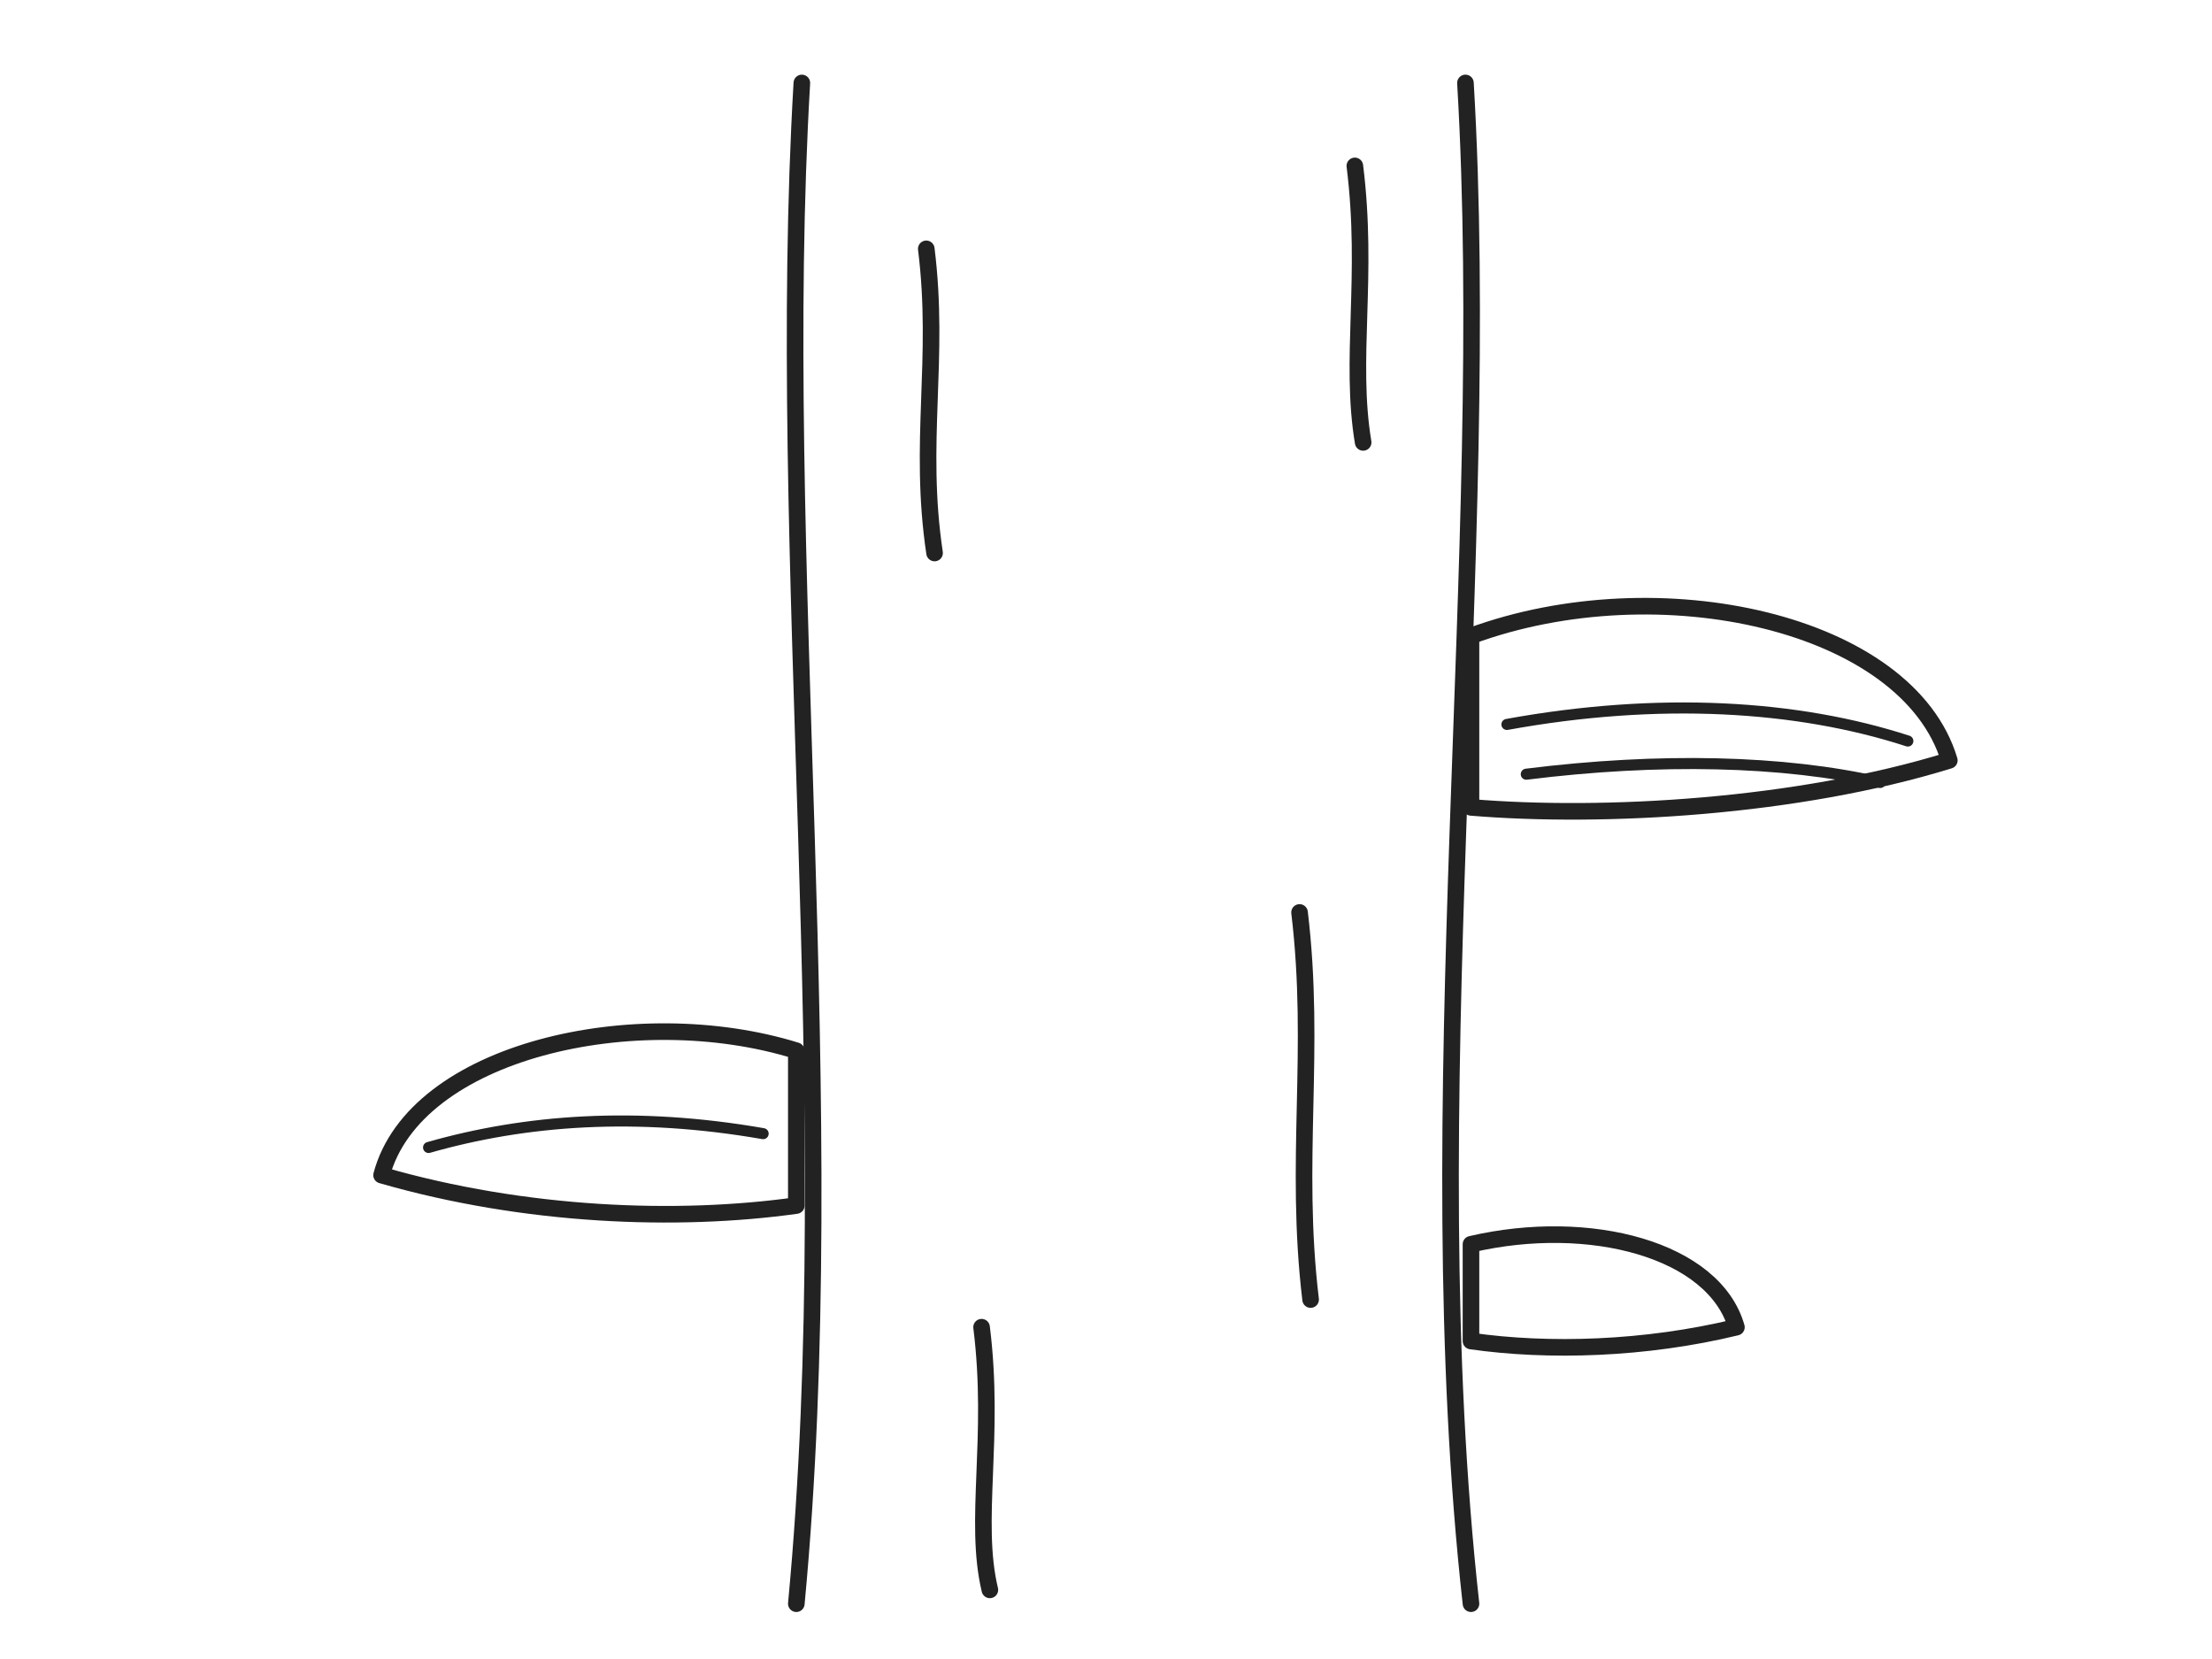
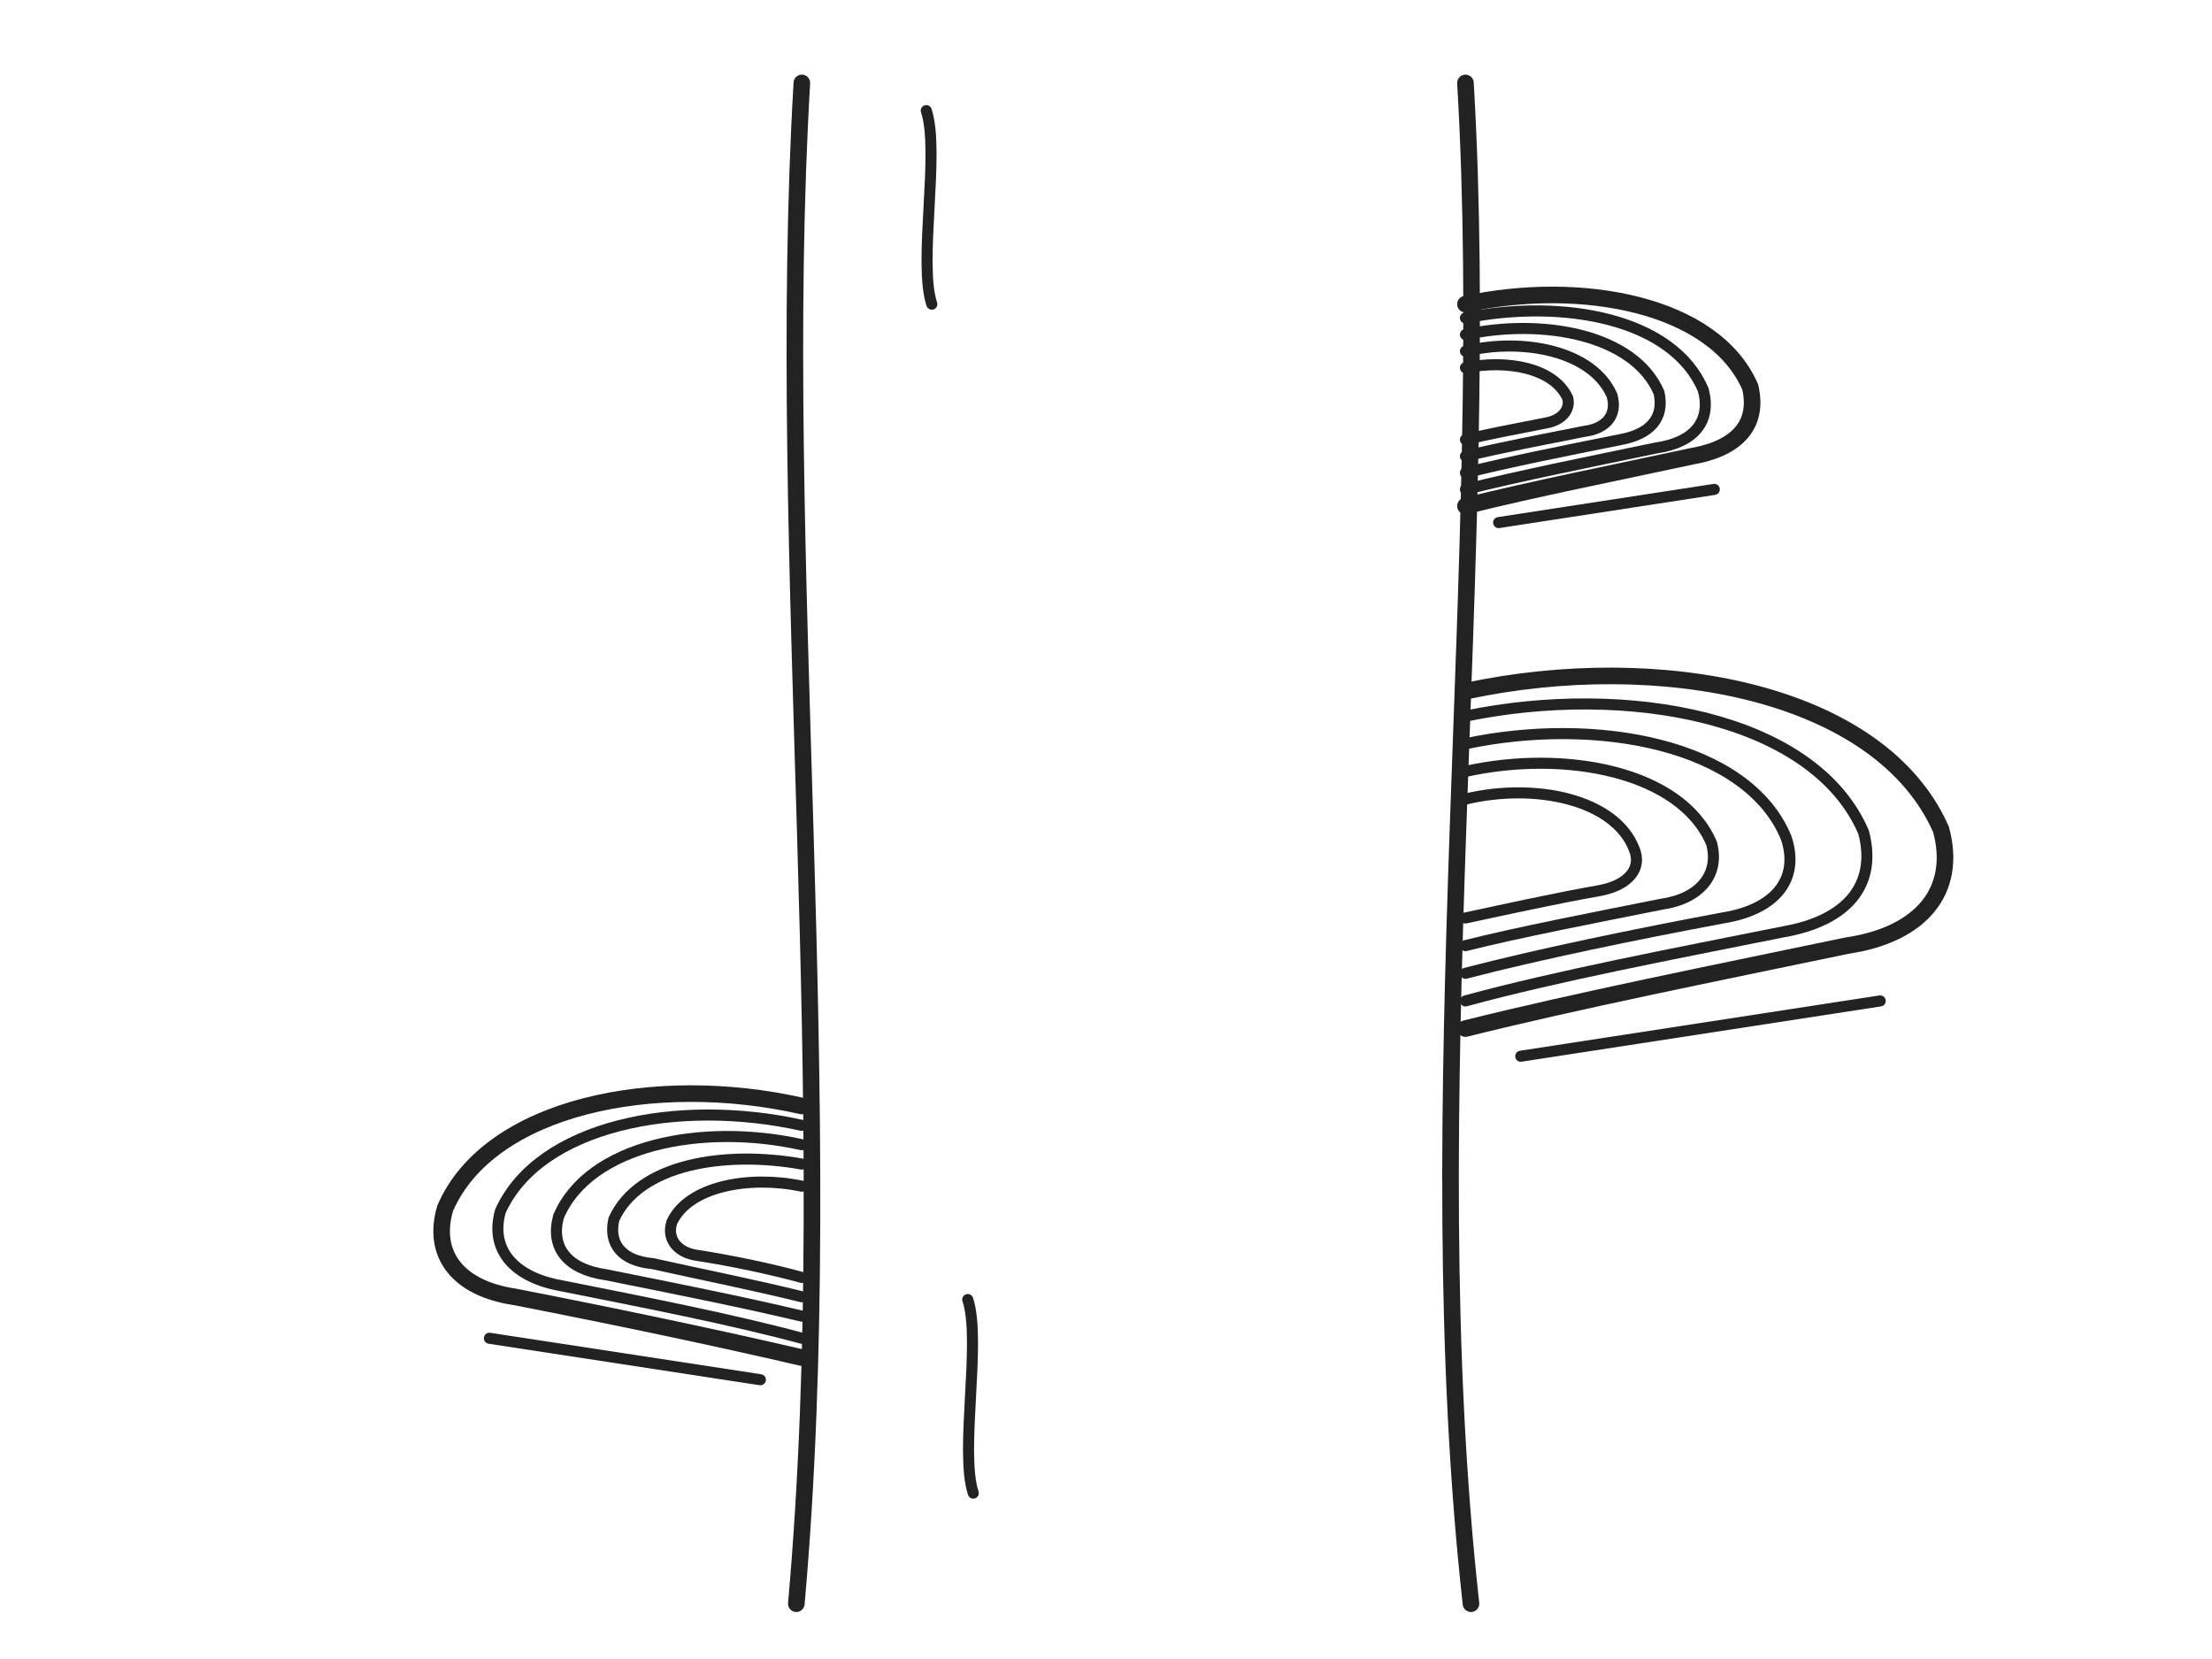
<svg xmlns="http://www.w3.org/2000/svg" viewBox="0 0 800 600" width="800" height="600">
  <rect width="800" height="600" fill="#fff" />
  <g fill="none" stroke="#222" stroke-width="6" stroke-linecap="round" stroke-linejoin="round">
-     <path d="M290 30 C280 200 305 400 288 580" />
+     <path d="M290 30 C280 200 304 400 288 580" />
    <path d="M530 30 C540 200 512 400 532 580" />
-     <path d="M335 90 C340 130 332 160 338 200" />
-     <path d="M470 330 C476 380 468 420 474 470" />
-     <path d="M355 480 C360 520 352 550 358 575" />
-     <path d="M490 60 C495 100 488 130 493 160" />
-     <path d="M532 230 C600 205 690 225 705 275 C650 292 580 296 532 292 Z" />
-     <path d="M545 262 C600 252 650 255 690 268" stroke-width="4" />
-     <path d="M552 280 C600 274 645 275 680 283" stroke-width="4" />
-     <path d="M288 380 C230 362 150 380 138 425 C190 440 245 442 288 436 Z" />
-     <path d="M276 410 C230 402 190 405 155 415" stroke-width="4" />
-     <path d="M532 450 C575 440 620 452 628 480 C595 488 560 489 532 485 Z" />
+     <path d="M335 40 C340 55 332 95 337 110" stroke-width="4" />
+     <path d="M350 470 C355 485 347 525 352 540" stroke-width="4" />
+     <path d="M530 250 C600 235 680 250 702 300 C708 322 695 338 668 342 C620 352 570 362 530 372" stroke-width="6" />
+     <path d="M530 259 C588 247 656 259 674 301 C679 320 668 333 645 337 C605 345 563 353 530 362" stroke-width="4" />
+     <path d="M530 269 C577 259 632 269 646 303 C651 318 642 329 623 332 C591 338 557 345 530 352" stroke-width="4" />
+     <path d="M530 279 C566 271 608 279 619 305 C622 316 615 325 601 327 C576 332 550 337 530 342" stroke-width="4" />
+     <path d="M530 289 C555 283 584 289 591 307 C594 314 589 320 579 322 C562 325 544 329 530 332" stroke-width="4" />
+     <path d="M550 382 L680 362" stroke-width="4" />
+     <path d="M530 110 C572 101 620 110 633 140 C636 153 629 162 612 165 C584 171 554 177 530 183" stroke-width="6" />
+     <path d="M530 115 C565 108 605 115 616 141 C619 152 613 160 599 162 C575 167 550 172 530 177" stroke-width="4" />
+     <path d="M530 121 C558 115 591 121 600 142 C602 151 597 157 586 159 C566 163 546 167 530 171" stroke-width="4" />
+     <path d="M530 127 C551 122 576 127 583 143 C585 150 581 155 573 156 C558 159 542 162 530 165" stroke-width="4" />
+     <path d="M530 133 C545 130 562 133 567 144 C568 148 565 152 559 153 C549 155 538 157 530 159" stroke-width="4" />
+     <path d="M542 189 L620 177" stroke-width="4" />
+     <path d="M290 400 C237 388 177 400 161 437 C156 454 166 466 186 469 C222 476 260 484 290 491" stroke-width="6" />
+     <path d="M290 407 C245 397 195 407 181 438 C177 452 186 462 203 465 C233 471 264 477 290 484" stroke-width="4" />
+     <path d="M290 414 C254 406 213 414 202 440 C199 451 205 459 219 461 C244 466 269 471 290 476" stroke-width="4" />
+     <path d="M290 421 C262 416 231 421 222 441 C220 450 225 456 236 457 C254 461 274 465 290 469" stroke-width="4" />
+     <path d="M290 429 C271 425 249 429 243 442 C241 448 245 453 252 454 C265 456 279 459 290 462" stroke-width="4" />
+     <path d="M275 499 L177 484" stroke-width="4" />
  </g>
</svg>
